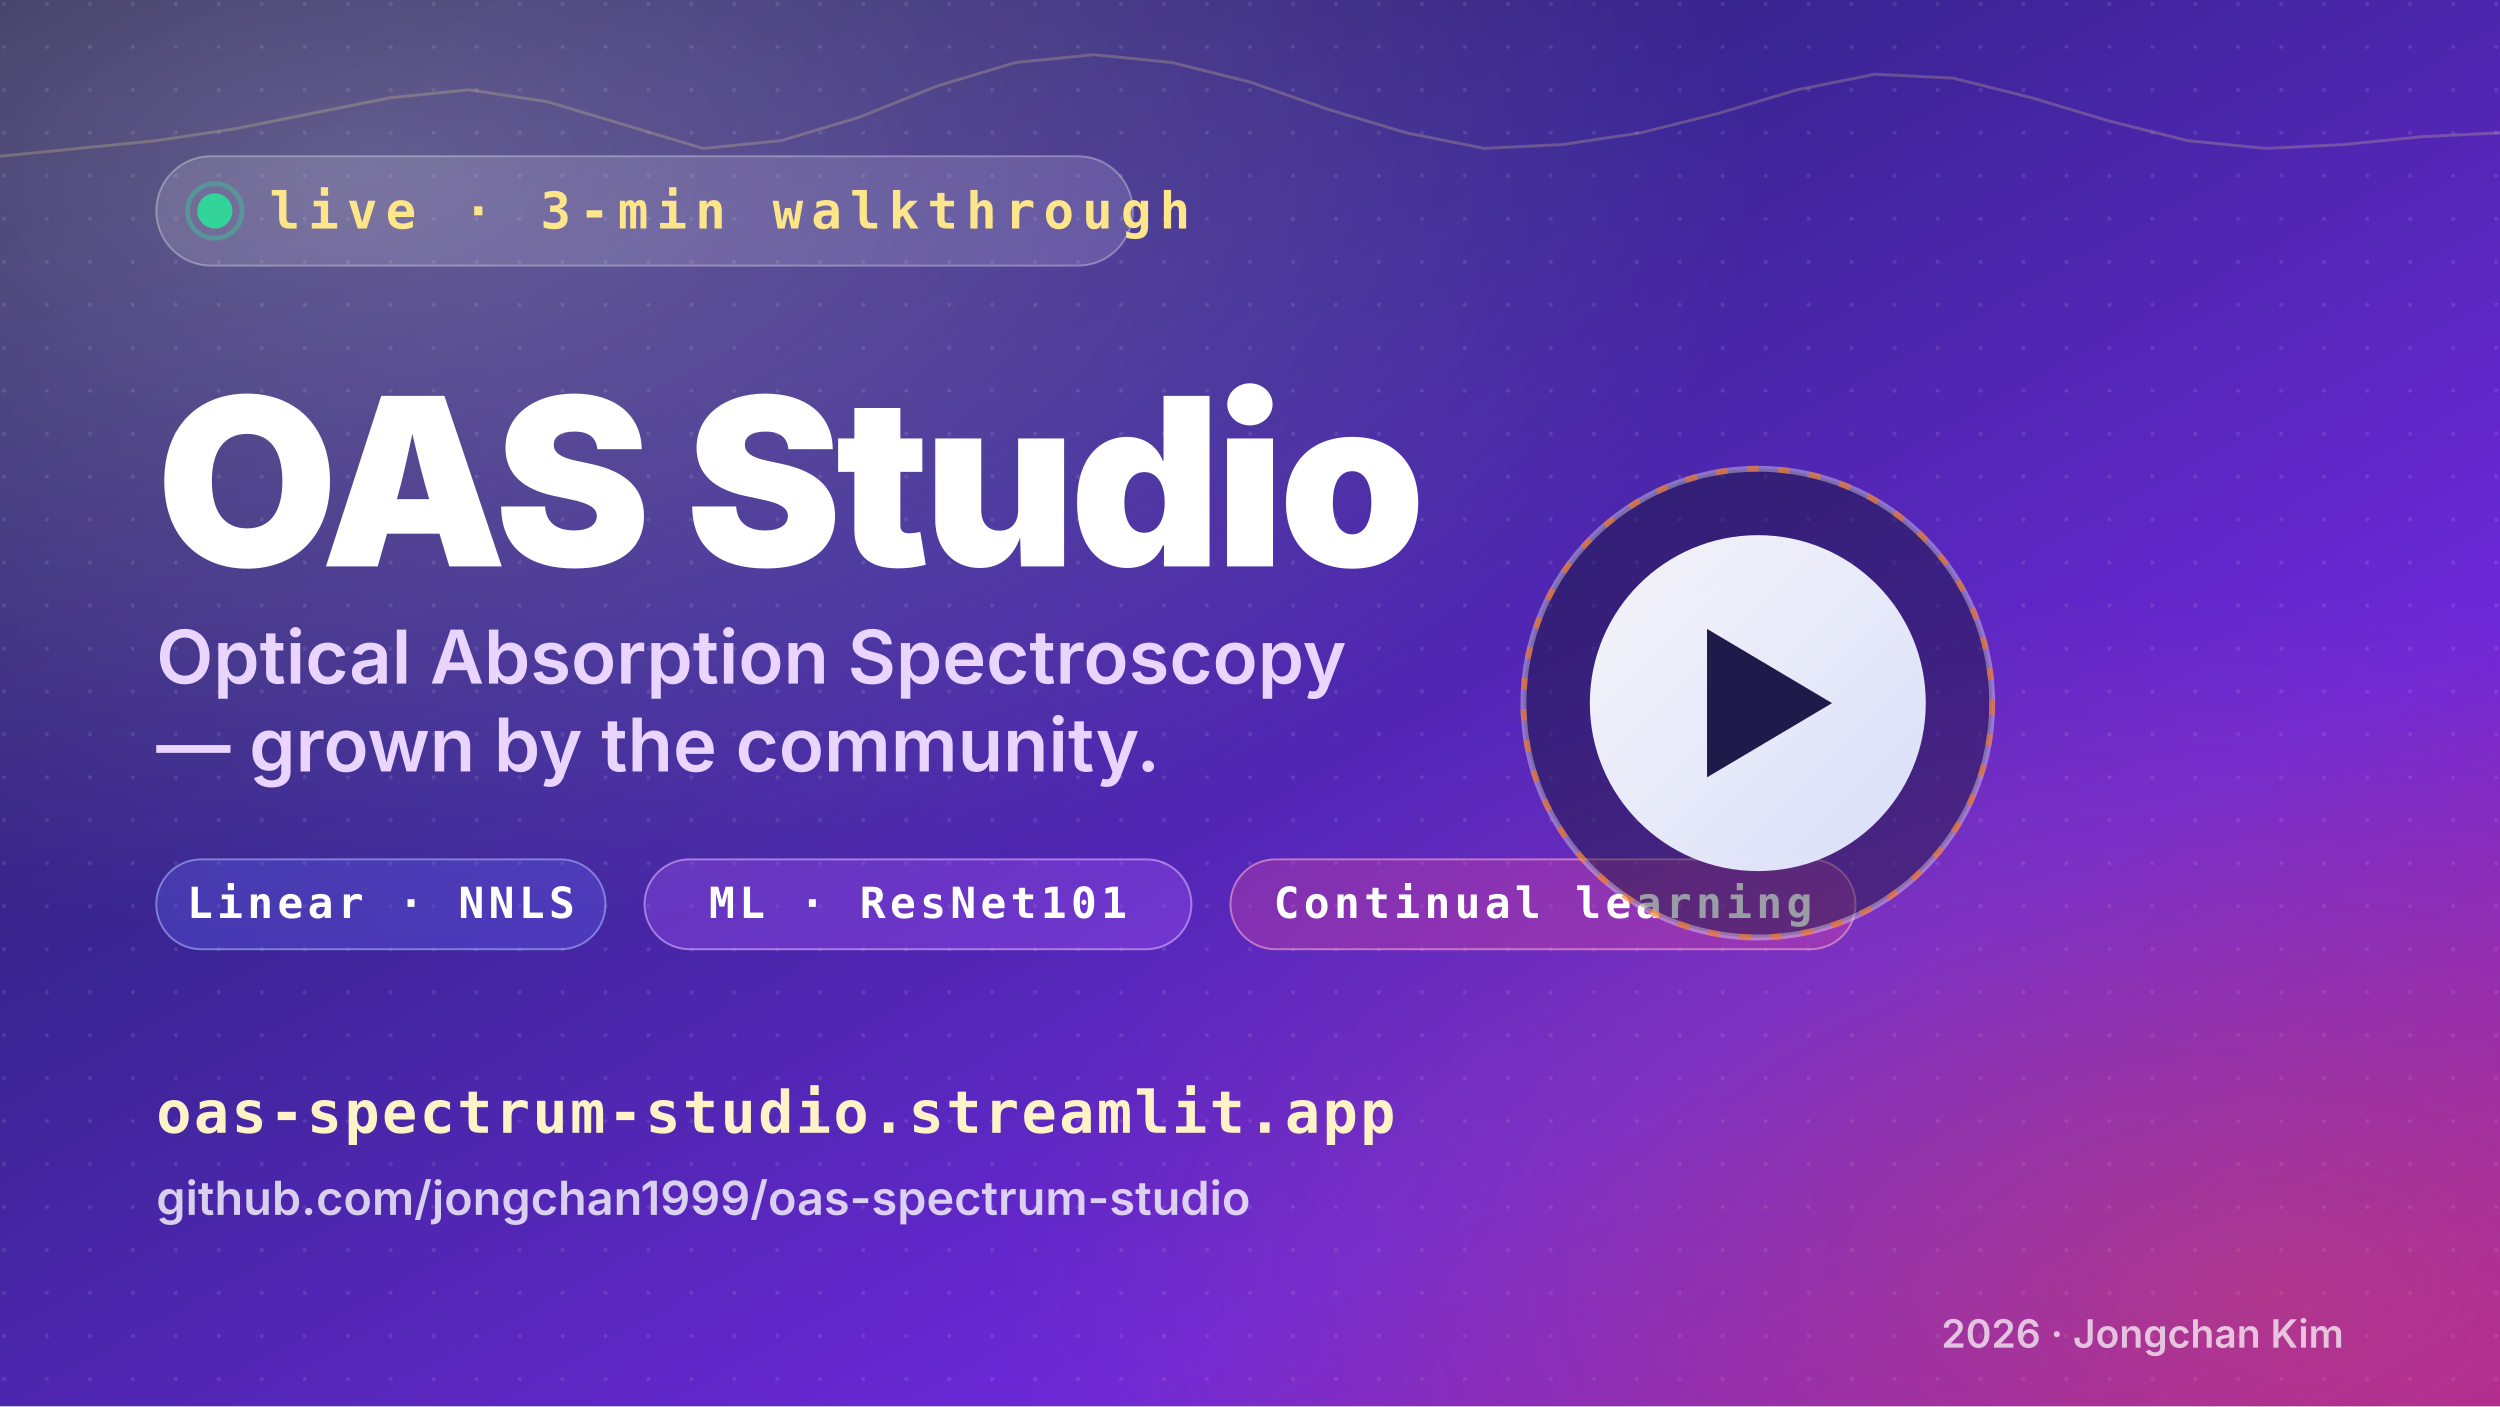
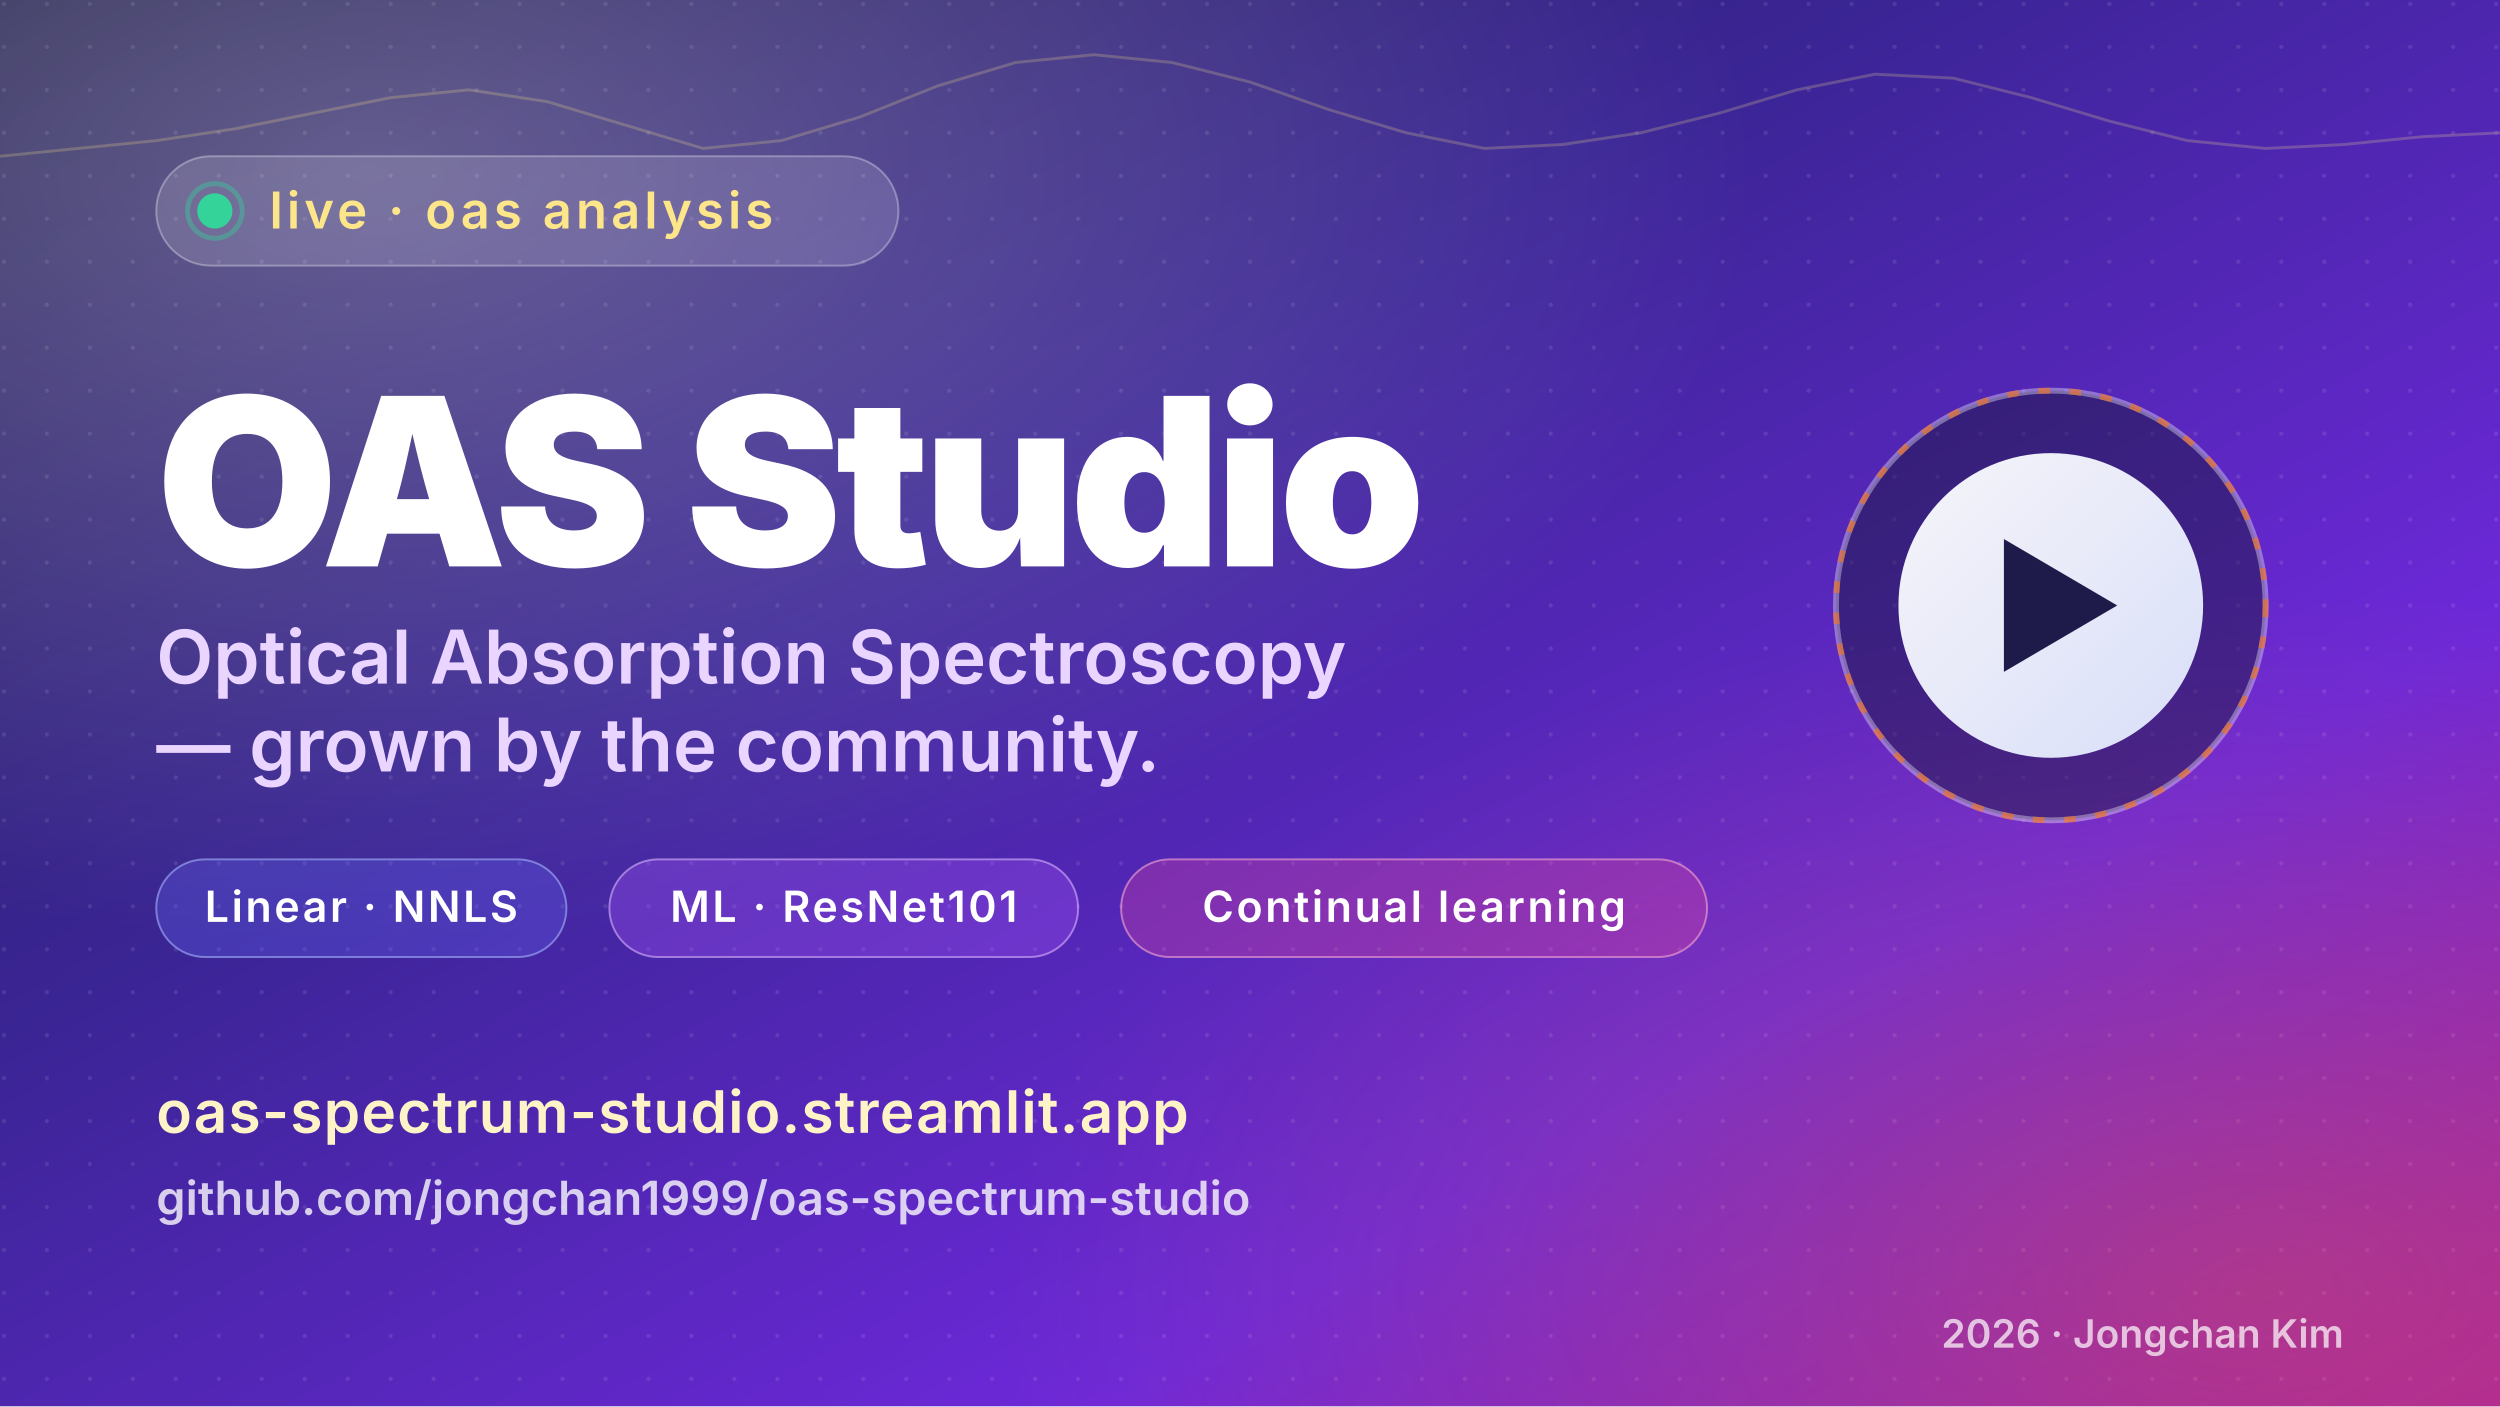
<svg xmlns="http://www.w3.org/2000/svg" viewBox="0 0 1280 720" role="img" aria-label="OAS Studio. Optical Absorption Spectroscopy analyser with continual learning. 3-minute walkthrough.">
  <defs>
    <linearGradient id="bg" x1="0" y1="0" x2="1" y2="1">
      <stop offset="0%" stop-color="#1e1b4b" />
      <stop offset="38%" stop-color="#3b2596" />
      <stop offset="72%" stop-color="#6d28d9" />
      <stop offset="100%" stop-color="#a21caf" />
    </linearGradient>
    <radialGradient id="glow1" cx="0.15" cy="0.12" r="0.55">
      <stop offset="0%" stop-color="rgba(255,255,255,.28)" />
      <stop offset="100%" stop-color="rgba(255,255,255,0)" />
    </radialGradient>
    <radialGradient id="glow2" cx="0.9" cy="0.92" r="0.5">
      <stop offset="0%" stop-color="rgba(249,115,22,.28)" />
      <stop offset="100%" stop-color="rgba(249,115,22,0)" />
    </radialGradient>
    <pattern id="dots" x="0" y="0" width="22" height="22" patternUnits="userSpaceOnUse">
      <circle cx="2" cy="2" r="1.1" fill="rgba(255,255,255,0.10)" />
    </pattern>
    <linearGradient id="play" x1="0" y1="0" x2="1" y2="1">
      <stop offset="0%" stop-color="#ffffff" />
      <stop offset="100%" stop-color="#e0e7ff" />
    </linearGradient>
    <style>
-       .label    { font: 700 26px 'JetBrains Mono', monospace; fill:#fde68a; letter-spacing:.16em; text-transform:uppercase;}
+       .label    { font: 600 26px Inter, system-ui, -apple-system, sans-serif; fill:#fde68a; letter-spacing:.08em; text-transform:uppercase;}
      .title    { font: 900 120px Inter, system-ui, sans-serif; fill:#ffffff; letter-spacing:-0.025em; }
      .subtitle { font: 600 38px Inter, system-ui, sans-serif; fill:#e9d5ff; }
-       .tag      { font: 700 22px 'JetBrains Mono', monospace; fill:#ffffff; letter-spacing:.10em; text-transform:uppercase; }
-       .url      { font: 600 30px 'JetBrains Mono', monospace; fill:#fef3c7; letter-spacing:.04em;}
+       .tag      { font: 600 22px Inter, system-ui, -apple-system, sans-serif; fill:#ffffff; letter-spacing:.06em; text-transform:uppercase; }
+       .url      { font: 600 30px Inter, system-ui, -apple-system, sans-serif; fill:#fef3c7; letter-spacing:.02em;}
      .credit   { font: 600 24px Inter, sans-serif; fill:rgba(255,255,255,.78); }
      .small    { font: 600 20px Inter, sans-serif; fill:rgba(255,255,255,.7); }
    </style>
  </defs>
  <rect width="1280" height="720" fill="url(#bg)" />
  <rect width="1280" height="720" fill="url(#dots)" />
  <rect width="1280" height="720" fill="url(#glow1)" />
  <rect width="1280" height="720" fill="url(#glow2)" />
  <g transform="translate(80,80)">
-     <rect width="500" height="56" rx="28" fill="rgba(255,255,255,.14)" stroke="rgba(255,255,255,.32)" />
+     <rect width="380" height="56" rx="28" fill="rgba(255,255,255,.14)" stroke="rgba(255,255,255,.32)" />
    <circle cx="30" cy="28" r="9" fill="#34d399" />
    <circle cx="30" cy="28" r="14" fill="none" stroke="#34d399" stroke-opacity=".4" stroke-width="2.5">
      <animate attributeName="r" values="9;18;9" dur="2s" repeatCount="indefinite" />
      <animate attributeName="stroke-opacity" values="0.4;0;0.4" dur="2s" repeatCount="indefinite" />
    </circle>
-     <text x="58" y="37" class="label">live · 3-min walkthrough</text>
+     <text x="58" y="37" class="label">live · oas analysis</text>
  </g>
  <text x="80" y="290" class="title">OAS Studio</text>
  <text x="80" y="350" class="subtitle">Optical Absorption Spectroscopy</text>
  <text x="80" y="395" class="subtitle">— grown by the community.</text>
  <g transform="translate(80,440)">
    <g>
-       <rect width="230" height="46" rx="23" fill="rgba(99,102,241,.30)" stroke="rgba(165,180,252,.6)" />
-       <text x="115" y="30" text-anchor="middle" class="tag">Linear · NNLS</text>
+       <rect width="210" height="50" rx="25" fill="rgba(99,102,241,.30)" stroke="rgba(165,180,252,.6)" />
+       <text x="105" y="32" text-anchor="middle" class="tag">Linear · NNLS</text>
    </g>
-     <g transform="translate(250,0)">
-       <rect width="280" height="46" rx="23" fill="rgba(168,85,247,.32)" stroke="rgba(216,180,254,.6)" />
-       <text x="140" y="30" text-anchor="middle" class="tag">ML · ResNet101</text>
+     <g transform="translate(232,0)">
+       <rect width="240" height="50" rx="25" fill="rgba(168,85,247,.32)" stroke="rgba(216,180,254,.6)" />
+       <text x="120" y="32" text-anchor="middle" class="tag">ML · ResNet101</text>
    </g>
-     <g transform="translate(550,0)">
-       <rect width="320" height="46" rx="23" fill="rgba(236,72,153,.28)" stroke="rgba(249,168,212,.6)" />
-       <text x="160" y="30" text-anchor="middle" class="tag">Continual learning</text>
+     <g transform="translate(494,0)">
+       <rect width="300" height="50" rx="25" fill="rgba(236,72,153,.28)" stroke="rgba(249,168,212,.6)" />
+       <text x="150" y="32" text-anchor="middle" class="tag">Continual learning</text>
    </g>
  </g>
  <g transform="translate(80,580)">
    <text class="url">oas-spectrum-studio.streamlit.app</text>
    <text y="42" class="credit">github.com/jongchan1999/oas-spectrum-studio</text>
  </g>
  <text x="1200" y="690" text-anchor="end" class="small">2026 · Jongchan Kim</text>
-   <g transform="translate(900,360)">
-     <circle r="120" fill="rgba(15,23,42,.42)" stroke="rgba(255,255,255,.35)" stroke-width="3" />
-     <circle r="120" fill="none" stroke="#f97316" stroke-width="3" stroke-dasharray="6 10" stroke-opacity=".6" />
-     <circle r="86" fill="url(#play)" opacity=".95" />
-     <polygon points="-26,-38 -26,38 38,0" fill="#1e1b4b" />
+   <g transform="translate(1050,310)">
+     <circle r="110" fill="rgba(15,23,42,.42)" stroke="rgba(255,255,255,.35)" stroke-width="3" />
+     <circle r="110" fill="none" stroke="#f97316" stroke-width="3" stroke-dasharray="6 10" stroke-opacity=".6" />
+     <circle r="78" fill="url(#play)" opacity=".95" />
+     <polygon points="-24,-34 -24,34 34,0" fill="#1e1b4b" />
  </g>
  <g transform="translate(0,0)" opacity=".22" fill="none" stroke="#fde68a" stroke-width="1.5">
    <polyline points="       0,80    40,76    80,72    120,66   160,58    200,50    240,46    280,52       320,64  360,76   400,72   440,60   480,44    520,32    560,28    600,32       640,42  680,56   720,68   760,76   800,74    840,68    880,58    920,46       960,38  1000,40  1040,50  1080,62  1120,72   1160,76   1200,74   1240,70   1280,68" />
  </g>
</svg>
